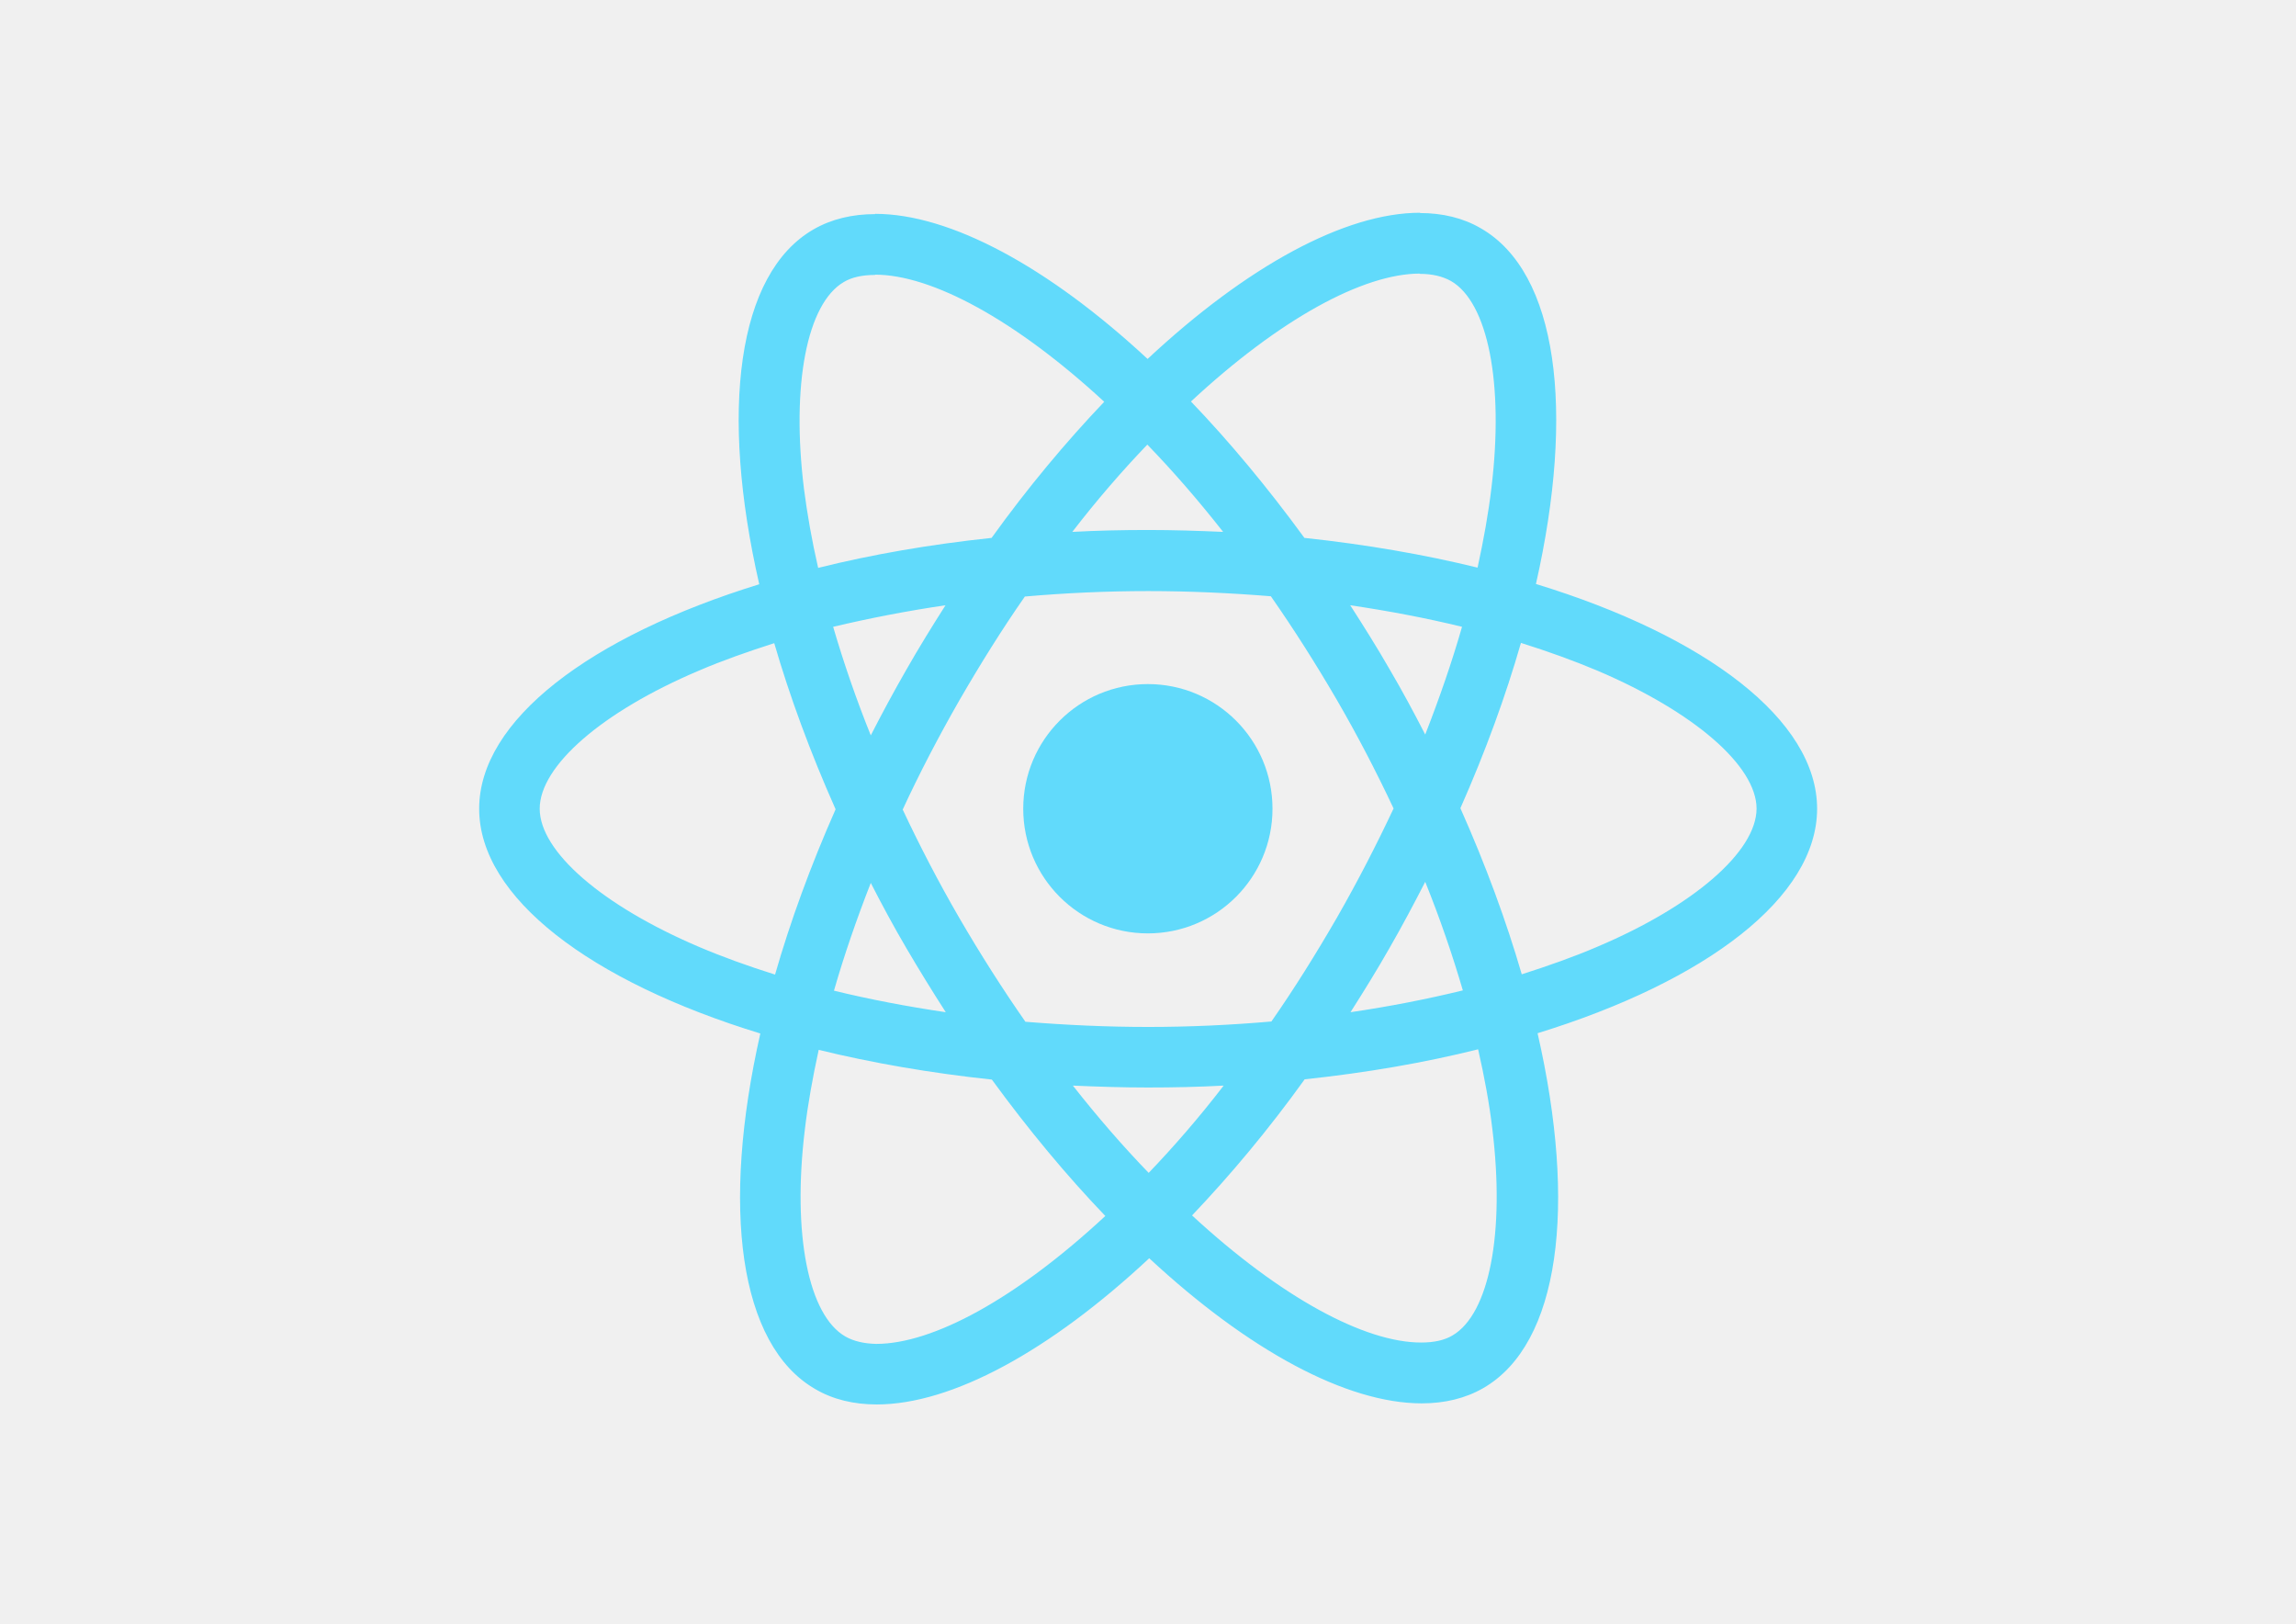
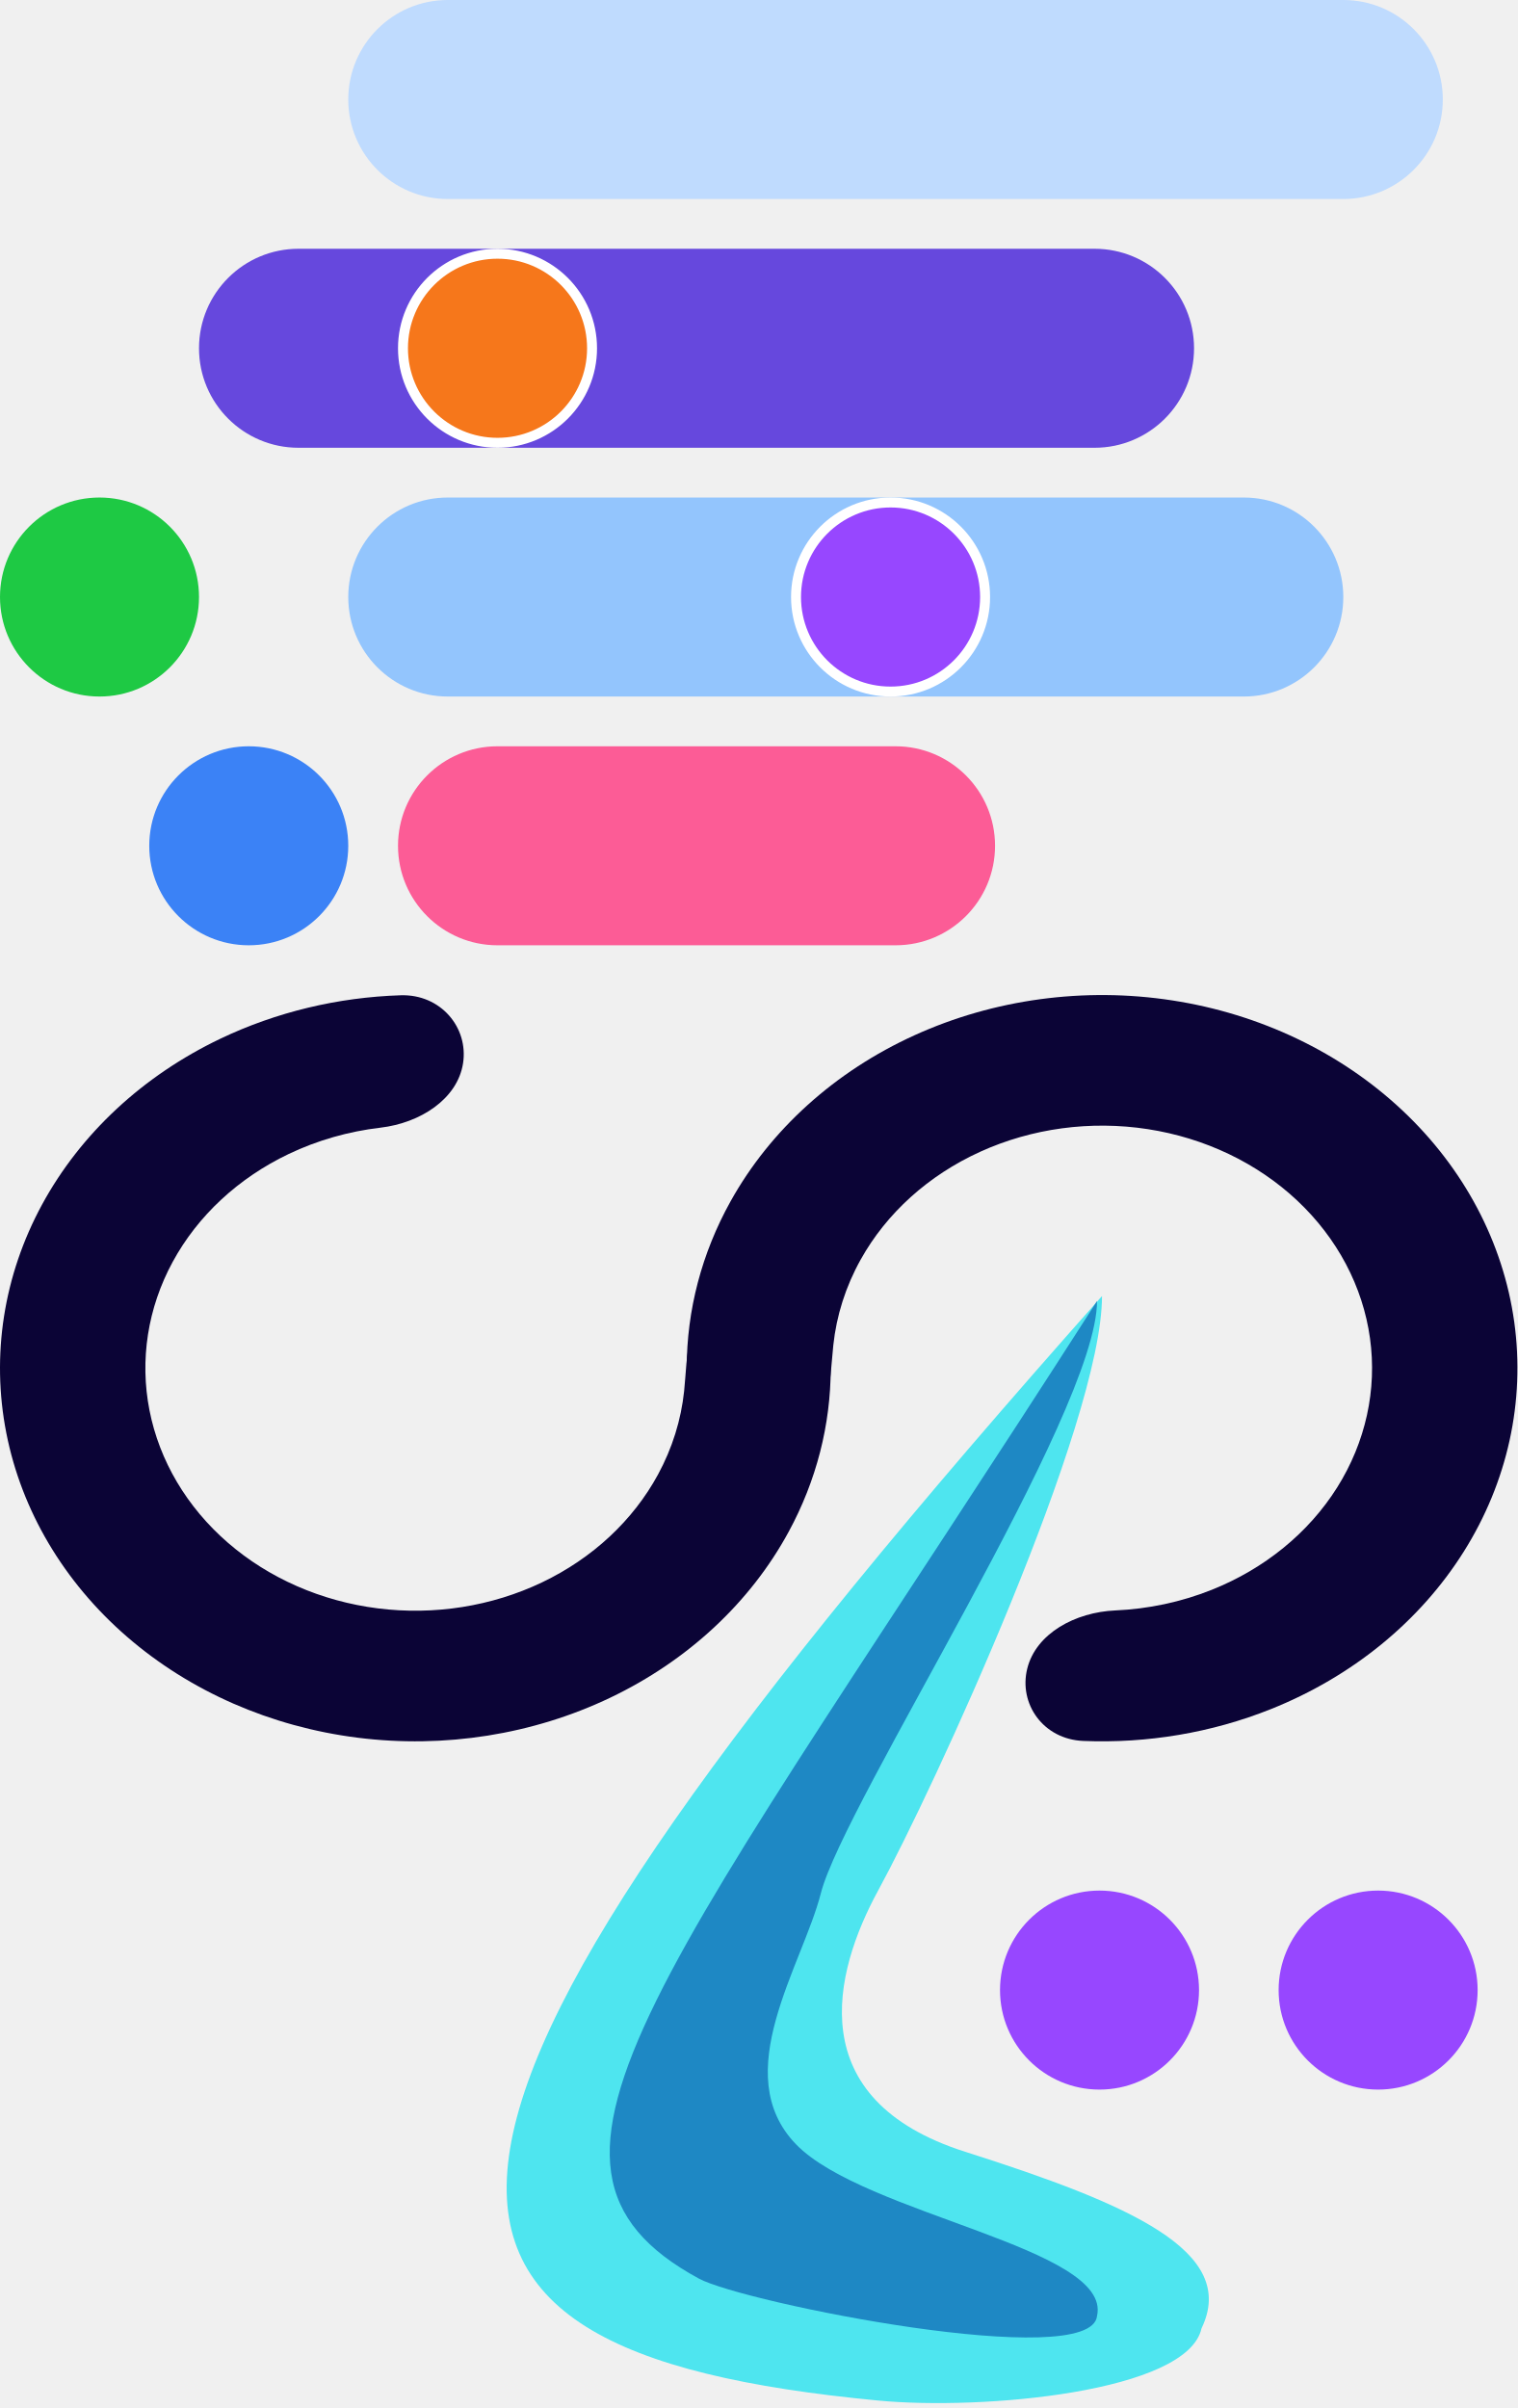
- <svg xmlns="http://www.w3.org/2000/svg" viewBox="0 0 841.9 595.3">
-   <g fill="#61DAFB">
-     <path d="M666.3 296.5c0-32.5-40.7-63.3-103.1-82.4 14.4-63.6 8-114.2-20.2-130.4-6.5-3.8-14.1-5.6-22.4-5.6v22.3c4.6 0 8.3.9 11.4 2.6 13.6 7.8 19.5 37.5 14.9 75.7-1.1 9.4-2.9 19.3-5.1 29.4-19.6-4.8-41-8.5-63.5-10.9-13.5-18.5-27.5-35.3-41.6-50 32.6-30.3 63.2-46.9 84-46.9V78c-27.5 0-63.5 19.6-99.9 53.6-36.4-33.8-72.4-53.2-99.9-53.2v22.3c20.7 0 51.4 16.5 84 46.6-14 14.7-28 31.4-41.3 49.9-22.6 2.4-44 6.1-63.6 11-2.3-10-4-19.7-5.2-29-4.7-38.2 1.1-67.9 14.6-75.8 3-1.8 6.9-2.6 11.5-2.6V78.5c-8.4 0-16 1.8-22.6 5.6-28.1 16.2-34.4 66.7-19.9 130.1-62.2 19.2-102.7 49.9-102.7 82.3 0 32.5 40.7 63.3 103.1 82.4-14.4 63.6-8 114.2 20.2 130.4 6.5 3.8 14.1 5.6 22.5 5.6 27.5 0 63.5-19.6 99.9-53.6 36.4 33.8 72.4 53.2 99.9 53.2 8.4 0 16-1.8 22.6-5.6 28.1-16.2 34.4-66.7 19.9-130.1 62-19.1 102.5-49.9 102.5-82.3zm-130.2-66.7c-3.7 12.9-8.3 26.2-13.5 39.5-4.1-8-8.4-16-13.1-24-4.6-8-9.5-15.8-14.4-23.4 14.2 2.1 27.9 4.7 41 7.9zm-45.8 106.5c-7.8 13.5-15.8 26.3-24.1 38.2-14.9 1.3-30 2-45.2 2-15.1 0-30.2-.7-45-1.9-8.3-11.9-16.4-24.6-24.2-38-7.6-13.1-14.5-26.4-20.8-39.8 6.2-13.4 13.2-26.8 20.7-39.9 7.8-13.5 15.8-26.3 24.1-38.2 14.9-1.3 30-2 45.2-2 15.1 0 30.2.7 45 1.9 8.3 11.9 16.4 24.6 24.2 38 7.6 13.1 14.5 26.4 20.8 39.8-6.3 13.4-13.2 26.8-20.7 39.9zm32.3-13c5.4 13.4 10 26.8 13.8 39.8-13.1 3.2-26.9 5.9-41.2 8 4.9-7.7 9.8-15.6 14.4-23.7 4.6-8 8.9-16.1 13-24.1zM421.2 430c-9.3-9.6-18.6-20.3-27.8-32 9 .4 18.2.7 27.5.7 9.4 0 18.7-.2 27.8-.7-9 11.7-18.3 22.4-27.5 32zm-74.4-58.9c-14.2-2.1-27.9-4.7-41-7.9 3.7-12.9 8.3-26.2 13.5-39.5 4.1 8 8.4 16 13.1 24 4.7 8 9.5 15.8 14.4 23.4zM420.7 163c9.3 9.6 18.6 20.3 27.8 32-9-.4-18.2-.7-27.5-.7-9.4 0-18.7.2-27.8.7 9-11.7 18.3-22.4 27.5-32zm-74 58.9c-4.9 7.7-9.8 15.6-14.4 23.7-4.6 8-8.9 16-13 24-5.4-13.4-10-26.8-13.8-39.8 13.1-3.1 26.9-5.8 41.2-7.9zm-90.5 125.2c-35.4-15.1-58.3-34.9-58.3-50.6 0-15.7 22.9-35.6 58.3-50.6 8.6-3.7 18-7 27.7-10.1 5.7 19.6 13.2 40 22.5 60.9-9.2 20.8-16.6 41.1-22.2 60.6-9.9-3.1-19.3-6.5-28-10.2zM310 490c-13.6-7.8-19.5-37.5-14.9-75.7 1.1-9.4 2.9-19.3 5.1-29.4 19.6 4.8 41 8.5 63.5 10.9 13.5 18.5 27.5 35.3 41.6 50-32.6 30.3-63.2 46.9-84 46.9-4.5-.1-8.3-1-11.3-2.7zm237.2-76.2c4.7 38.2-1.1 67.9-14.6 75.8-3 1.8-6.9 2.6-11.5 2.6-20.7 0-51.4-16.5-84-46.6 14-14.7 28-31.4 41.3-49.9 22.6-2.4 44-6.1 63.6-11 2.3 10.1 4.1 19.8 5.2 29.1zm38.5-66.7c-8.6 3.7-18 7-27.7 10.1-5.7-19.6-13.2-40-22.5-60.9 9.2-20.8 16.6-41.1 22.2-60.6 9.9 3.1 19.3 6.5 28.1 10.2 35.4 15.1 58.3 34.9 58.3 50.6-.1 15.7-23 35.6-58.4 50.6zM320.8 78.4z" />
-     <circle cx="420.9" cy="296.5" r="45.7" />
-     <path d="M520.5 78.1z" />
-   </g>
+ <svg xmlns="http://www.w3.org/2000/svg" width="305" height="484" viewBox="0 0 305 484" fill="none">
+   <rect x="70" width="220" height="40" rx="20" fill="#BFDBFE" />
+   <rect x="40" y="50" width="200" height="40" rx="20" fill="#3D17D8" fill-opacity="0.77" />
+   <path d="M119 70C119 80.493 110.493 89 100 89C89.507 89 81 80.493 81 70C81 59.507 89.507 51 100 51C110.493 51 119 59.507 119 70Z" fill="#F6771B" stroke="white" stroke-width="2" />
+   <circle cx="20" cy="120" r="20" fill="#1EC944" />
+   <rect x="70" y="100" width="200" height="40" rx="20" fill="#93C5FD" />
+   <circle cx="179" cy="120" r="19" fill="#9747FF" stroke="white" stroke-width="2" />
+   <circle cx="50" cy="170" r="20" fill="#3B82F6" />
+   <rect x="80" y="150" width="120" height="40" rx="20" fill="#FF317B" fill-opacity="0.77" />
+   <path d="M176.5 482.5C71.23 472.474 69.5 431.5 221.5 260.5C221.5 286 187.63 359.595 176.5 380C167.5 396.5 161 422 194 432.5C227 443 249 452.5 241.5 468C238.667 480.833 197.5 484.5 176.5 482.5Z" fill="#4EE5EF" />
+   <path d="M140.5 458C98.041 434.998 133.394 397.5 220.5 261.5C220.5 284.06 169.61 362.447 165 380.5C161.272 395.098 146.286 416.83 160 431C173.714 445.17 223.607 451.787 220.5 465.5C219.326 476.854 149.423 462.834 140.5 458Z" fill="#1E88C4" />
+   <path d="M145.5 263C153.446 261.741 166.975 267.787 166.971 275.035C166.965 286.36 164.103 297.597 158.522 307.878C150.793 322.113 138.246 333.785 122.679 341.221C107.113 348.657 89.325 351.474 71.867 349.27C54.408 347.066 38.174 339.953 25.492 328.95C12.809 317.948 4.33 303.622 1.268 288.024C-1.793 272.426 0.721 256.358 8.449 242.122C16.178 227.887 28.725 216.215 44.291 208.779C55.533 203.409 67.934 200.448 80.532 200.047C88.596 199.79 94.194 206.549 93.071 213.727C91.948 220.905 84.473 225.722 76.472 226.659C70.052 227.411 63.795 229.193 58.009 231.956C47.891 236.79 39.736 244.376 34.712 253.63C29.688 262.883 28.054 273.327 30.044 283.465C32.034 293.604 37.546 302.916 45.789 310.068C54.033 317.219 64.585 321.843 75.933 323.276C87.281 324.708 98.843 322.877 108.962 318.044C119.08 313.21 127.235 305.624 132.259 296.371C135.131 291.08 136.896 285.4 137.508 279.61C138.271 272.394 137.554 264.259 145.5 263Z" fill="#0B0436" />
+   <path d="M159 289.5C151.054 290.759 138.025 282.213 138.029 274.965C138.035 263.387 141.026 251.906 146.851 241.445C154.867 227.05 167.826 215.353 183.812 208.084C199.798 200.815 217.964 198.359 235.624 201.079C253.284 203.799 269.501 211.552 281.878 223.19C294.256 234.828 302.137 249.735 304.357 265.708C306.577 281.68 303.017 297.871 294.205 311.886C285.393 325.901 271.796 336.997 255.423 343.535C243.526 348.286 230.622 350.446 217.748 349.924C209.687 349.597 204.713 342.456 206.475 335.382C208.237 328.308 216.119 324.047 224.178 323.691C230.825 323.398 237.397 322.006 243.555 319.548C254.197 315.298 263.036 308.086 268.764 298.976C274.491 289.866 276.805 279.342 275.362 268.96C273.919 258.578 268.796 248.888 260.751 241.323C252.706 233.758 242.164 228.72 230.686 226.951C219.207 225.183 207.399 226.779 197.008 231.504C186.617 236.229 178.193 243.832 172.983 253.19C169.968 258.603 168.122 264.438 167.492 270.39C166.729 277.606 166.946 288.241 159 289.5Z" fill="#0B0436" />
+   <circle cx="221" cy="400" r="20" fill="#9747FF" />
+   <circle cx="277" cy="400" r="20" fill="#9747FF" />
</svg>
